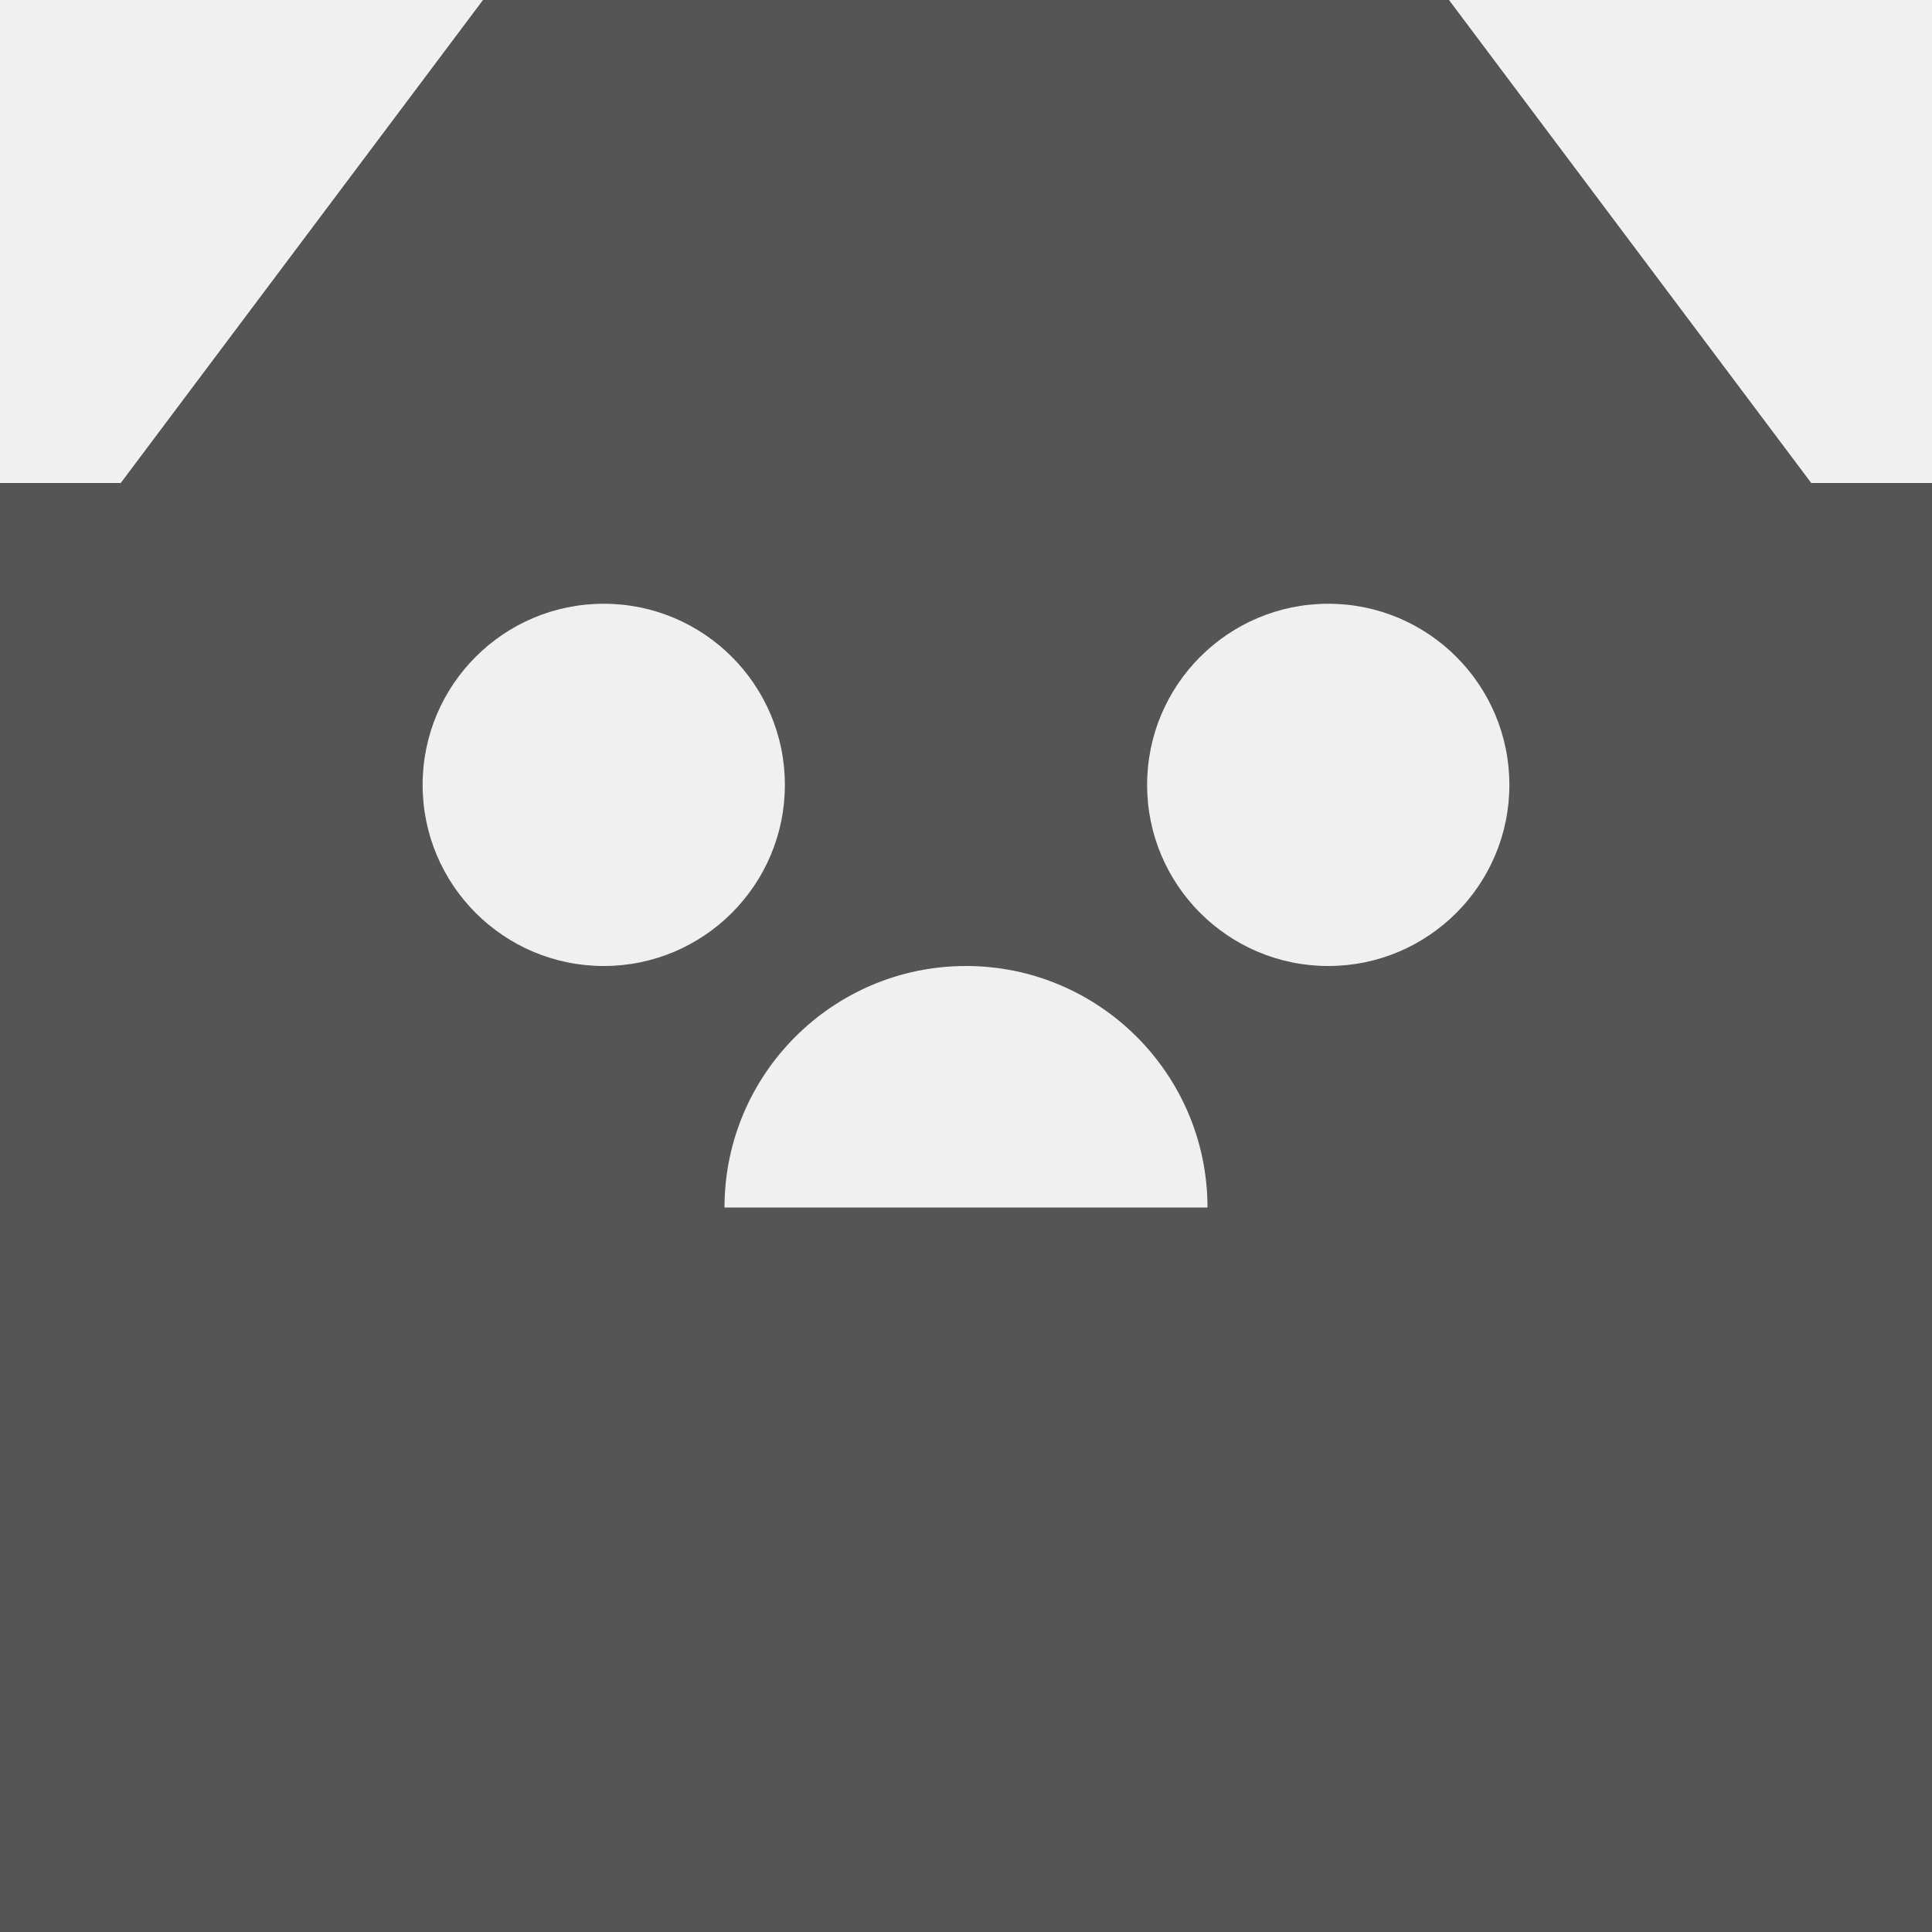
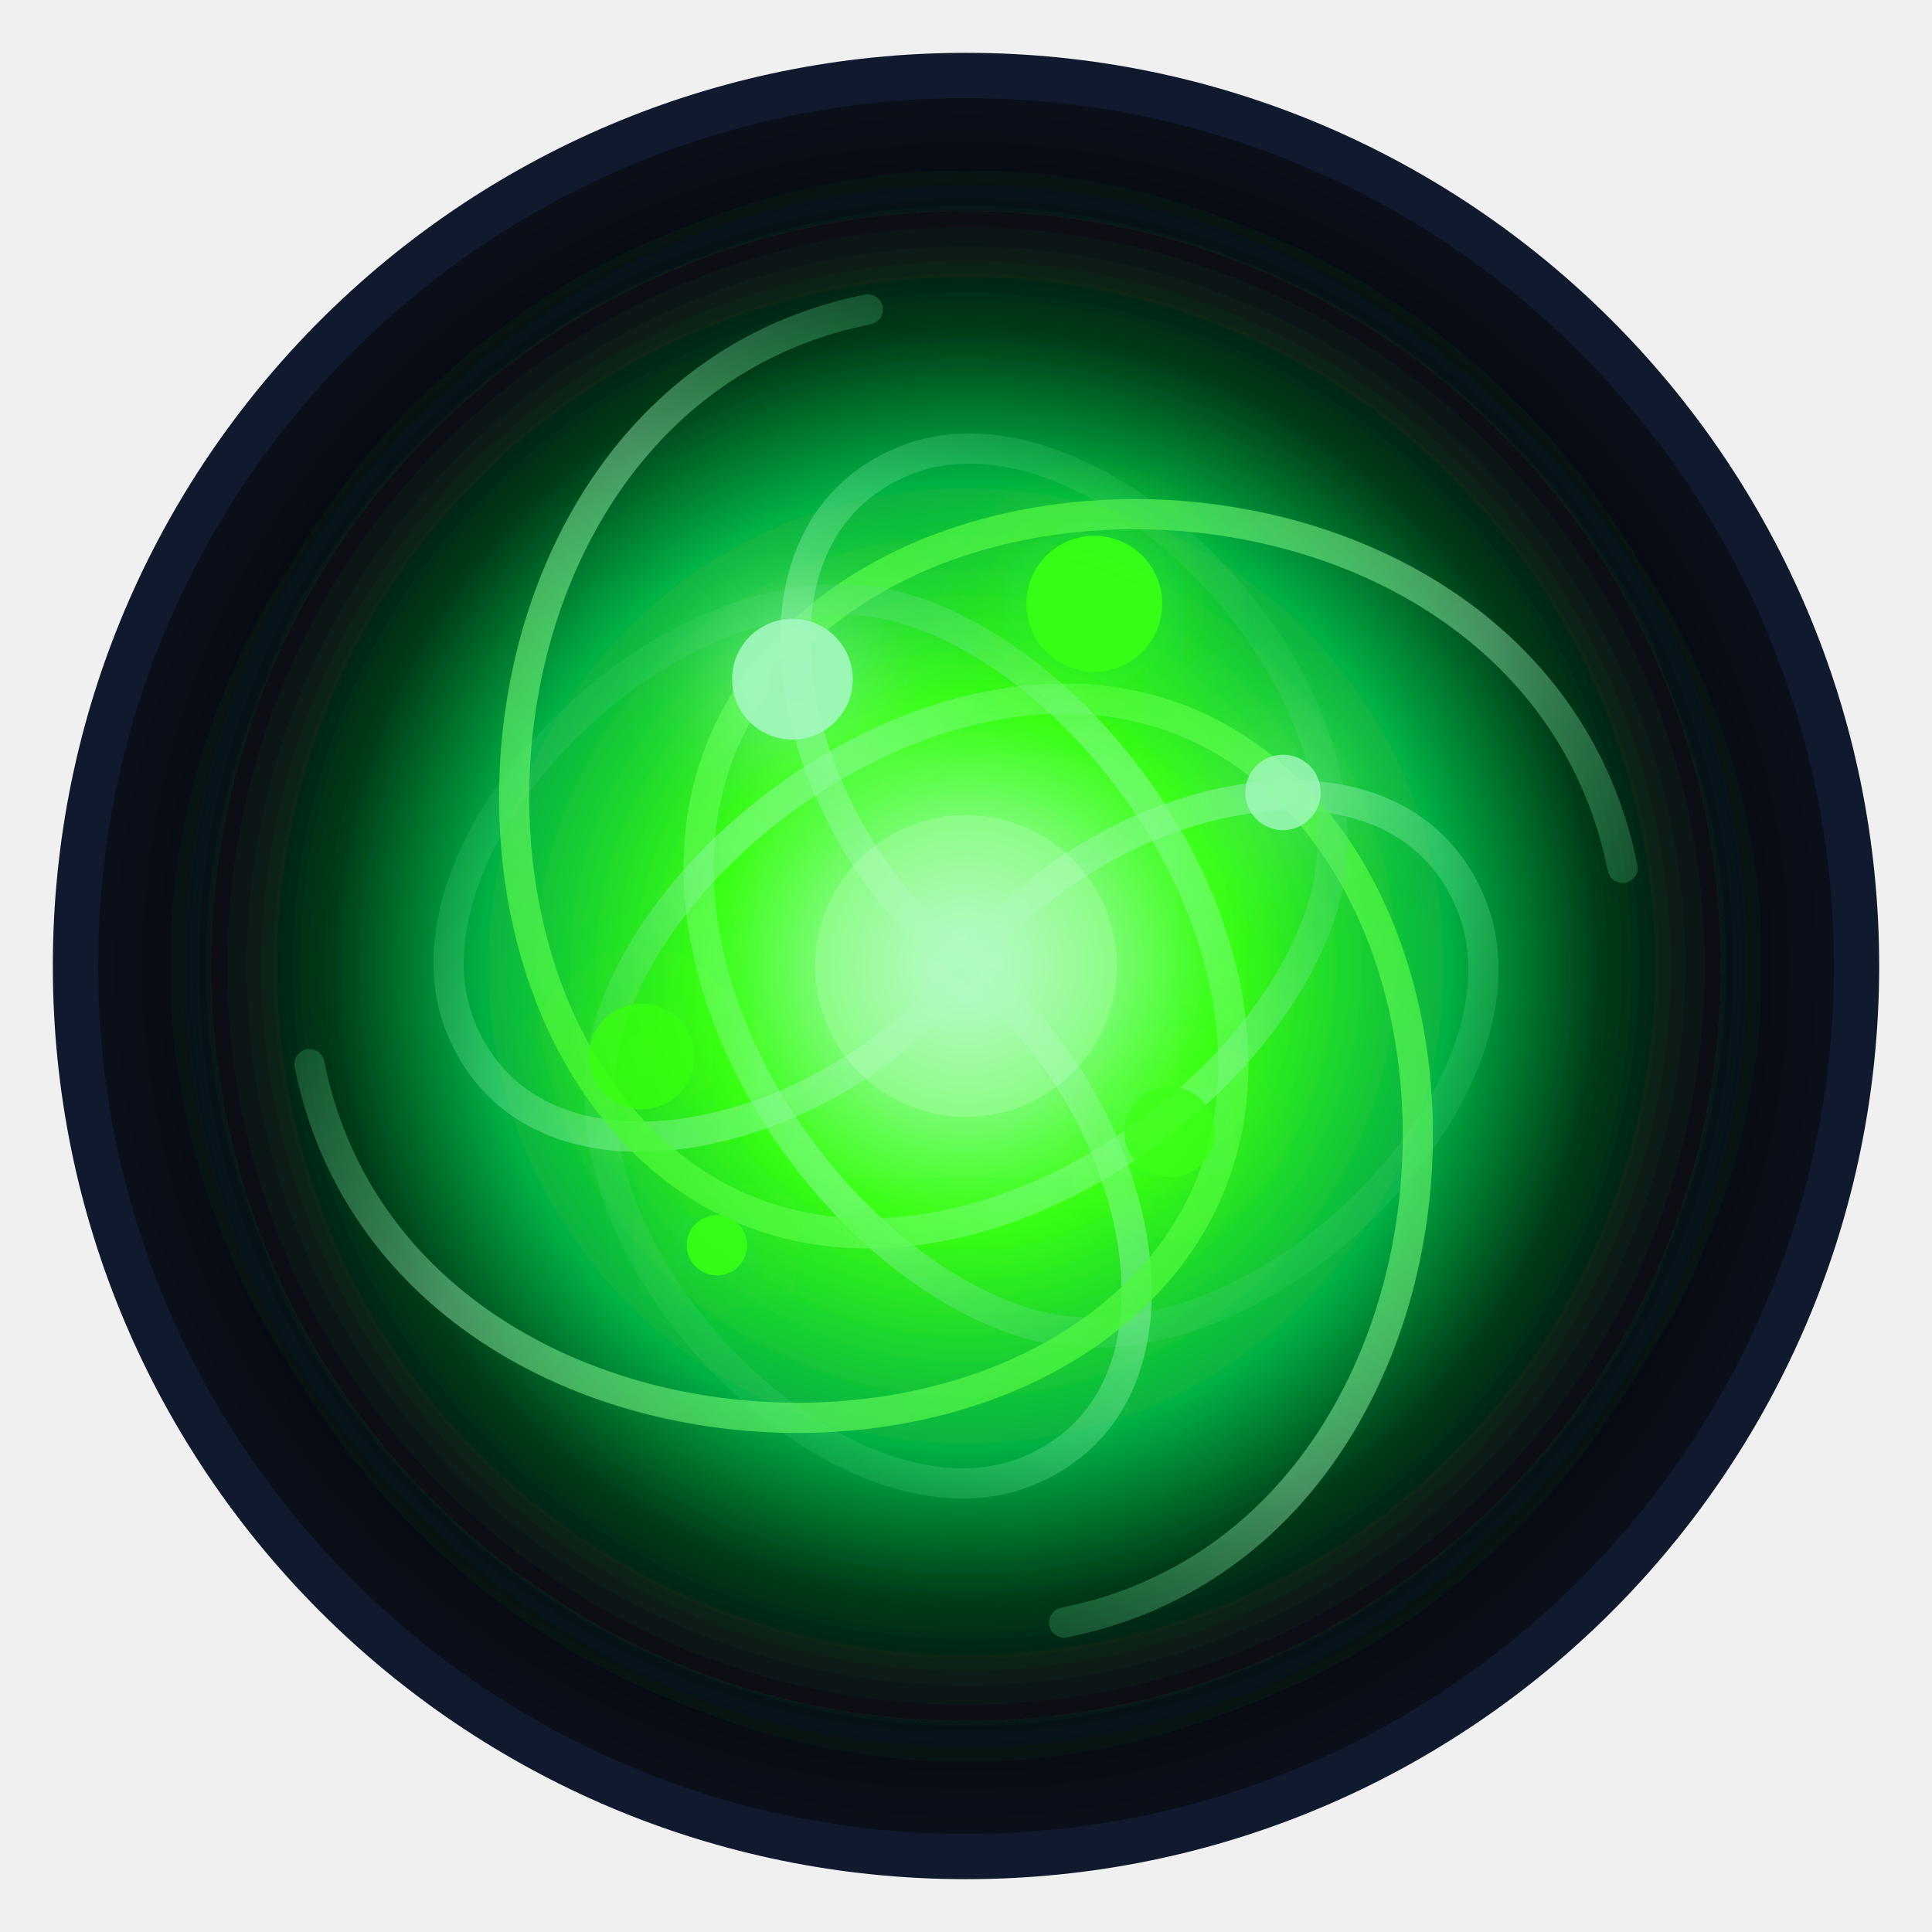
<svg xmlns="http://www.w3.org/2000/svg" viewBox="0 0 512 512">
-   <path fill="#555" d="M128 0L32 128H0v384h512V128h-32L384 0zm32 160c26.5 0 48 21.5 48 48s-21.5 48-48 48-48-21.5-48-48 21.5-48 48-48zm192 0c26.5 0 48 21.5 48 48s-21.5 48-48 48-48-21.5-48-48 21.5-48 48-48zm-96 96c35.3 0 64 28.7 64 64H192c0-35.3 28.7-64 64-64z" />
+   <defs>
+     <radialGradient id="portalCore" cx="50%" cy="50%" r="50%">
+       <stop offset="0%" stop-color="#a3f7bf" />
+       <stop offset="35%" stop-color="#39ff14" />
+       <stop offset="65%" stop-color="#05b144" />
+       <stop offset="85%" stop-color="#023d18" />
+       <stop offset="100%" stop-color="#0b0f19" />
+     </radialGradient>
+     <linearGradient id="portalSwirl" x1="0%" y1="0%" x2="100%" y2="100%">
+       <stop offset="0%" stop-color="#39ff14" stop-opacity="0.9" />
+       <stop offset="50%" stop-color="#a3f7bf" stop-opacity="0.5" />
+       <stop offset="100%" stop-color="#05b144" stop-opacity="0" />
+     </linearGradient>
+     <filter id="glow" x="-20%" y="-20%" width="140%" height="140%">
+       <feGaussianBlur stdDeviation="15" result="blur" />
+       <feComposite in="SourceGraphic" in2="blur" operator="over" />
+     </filter>
+   </defs>
+   <circle cx="256" cy="256" r="236" fill="#0b0f19" stroke="#10192e" stroke-width="12" />
+   <circle cx="256" cy="256" r="200" fill="url(#portalCore)" filter="url(#glow)" />
+   <g stroke="url(#portalSwirl)" stroke-width="8" stroke-linecap="round" fill="none" opacity="0.85">
+     <path d="M 256,256 C 290,210 370,190 390,240 C 410,290 330,370 270,350 C 210,330 150,230 210,170 C 270,110 410,130 430,230" />
+     <path transform="rotate(90, 256, 256)" d="M 256,256 C 290,210 370,190 390,240 C 410,290 330,370 270,350 C 210,330 150,230 210,170 C 270,110 410,130 430,230" />
+     <path transform="rotate(180, 256, 256)" d="M 256,256 C 290,210 370,190 390,240 C 410,290 330,370 270,350 C 210,330 150,230 210,170 C 270,110 410,130 430,230" />
+     <path transform="rotate(270, 256, 256)" d="M 256,256 C 290,210 370,190 390,240 C 410,290 330,370 270,350 C 210,330 150,230 210,170 C 270,110 410,130 430,230" />
+   </g>
+   <g fill="#39ff14" filter="url(#glow)">
+     <circle cx="210" cy="180" r="16" opacity="0.9" fill="#a3f7bf" />
+     <circle cx="310" cy="300" r="12" opacity="0.8" />
+     <circle cx="290" cy="160" r="18" opacity="0.95" />
+     <circle cx="170" cy="280" r="14" opacity="0.75" />
+     <circle cx="340" cy="210" r="10" opacity="0.8" fill="#a3f7bf" />
+     <circle cx="190" cy="330" r="8" opacity="0.9" />
+   </g>
+   <circle cx="256" cy="256" r="40" fill="#ffffff" opacity="0.25" filter="url(#glow)" />
</svg>
